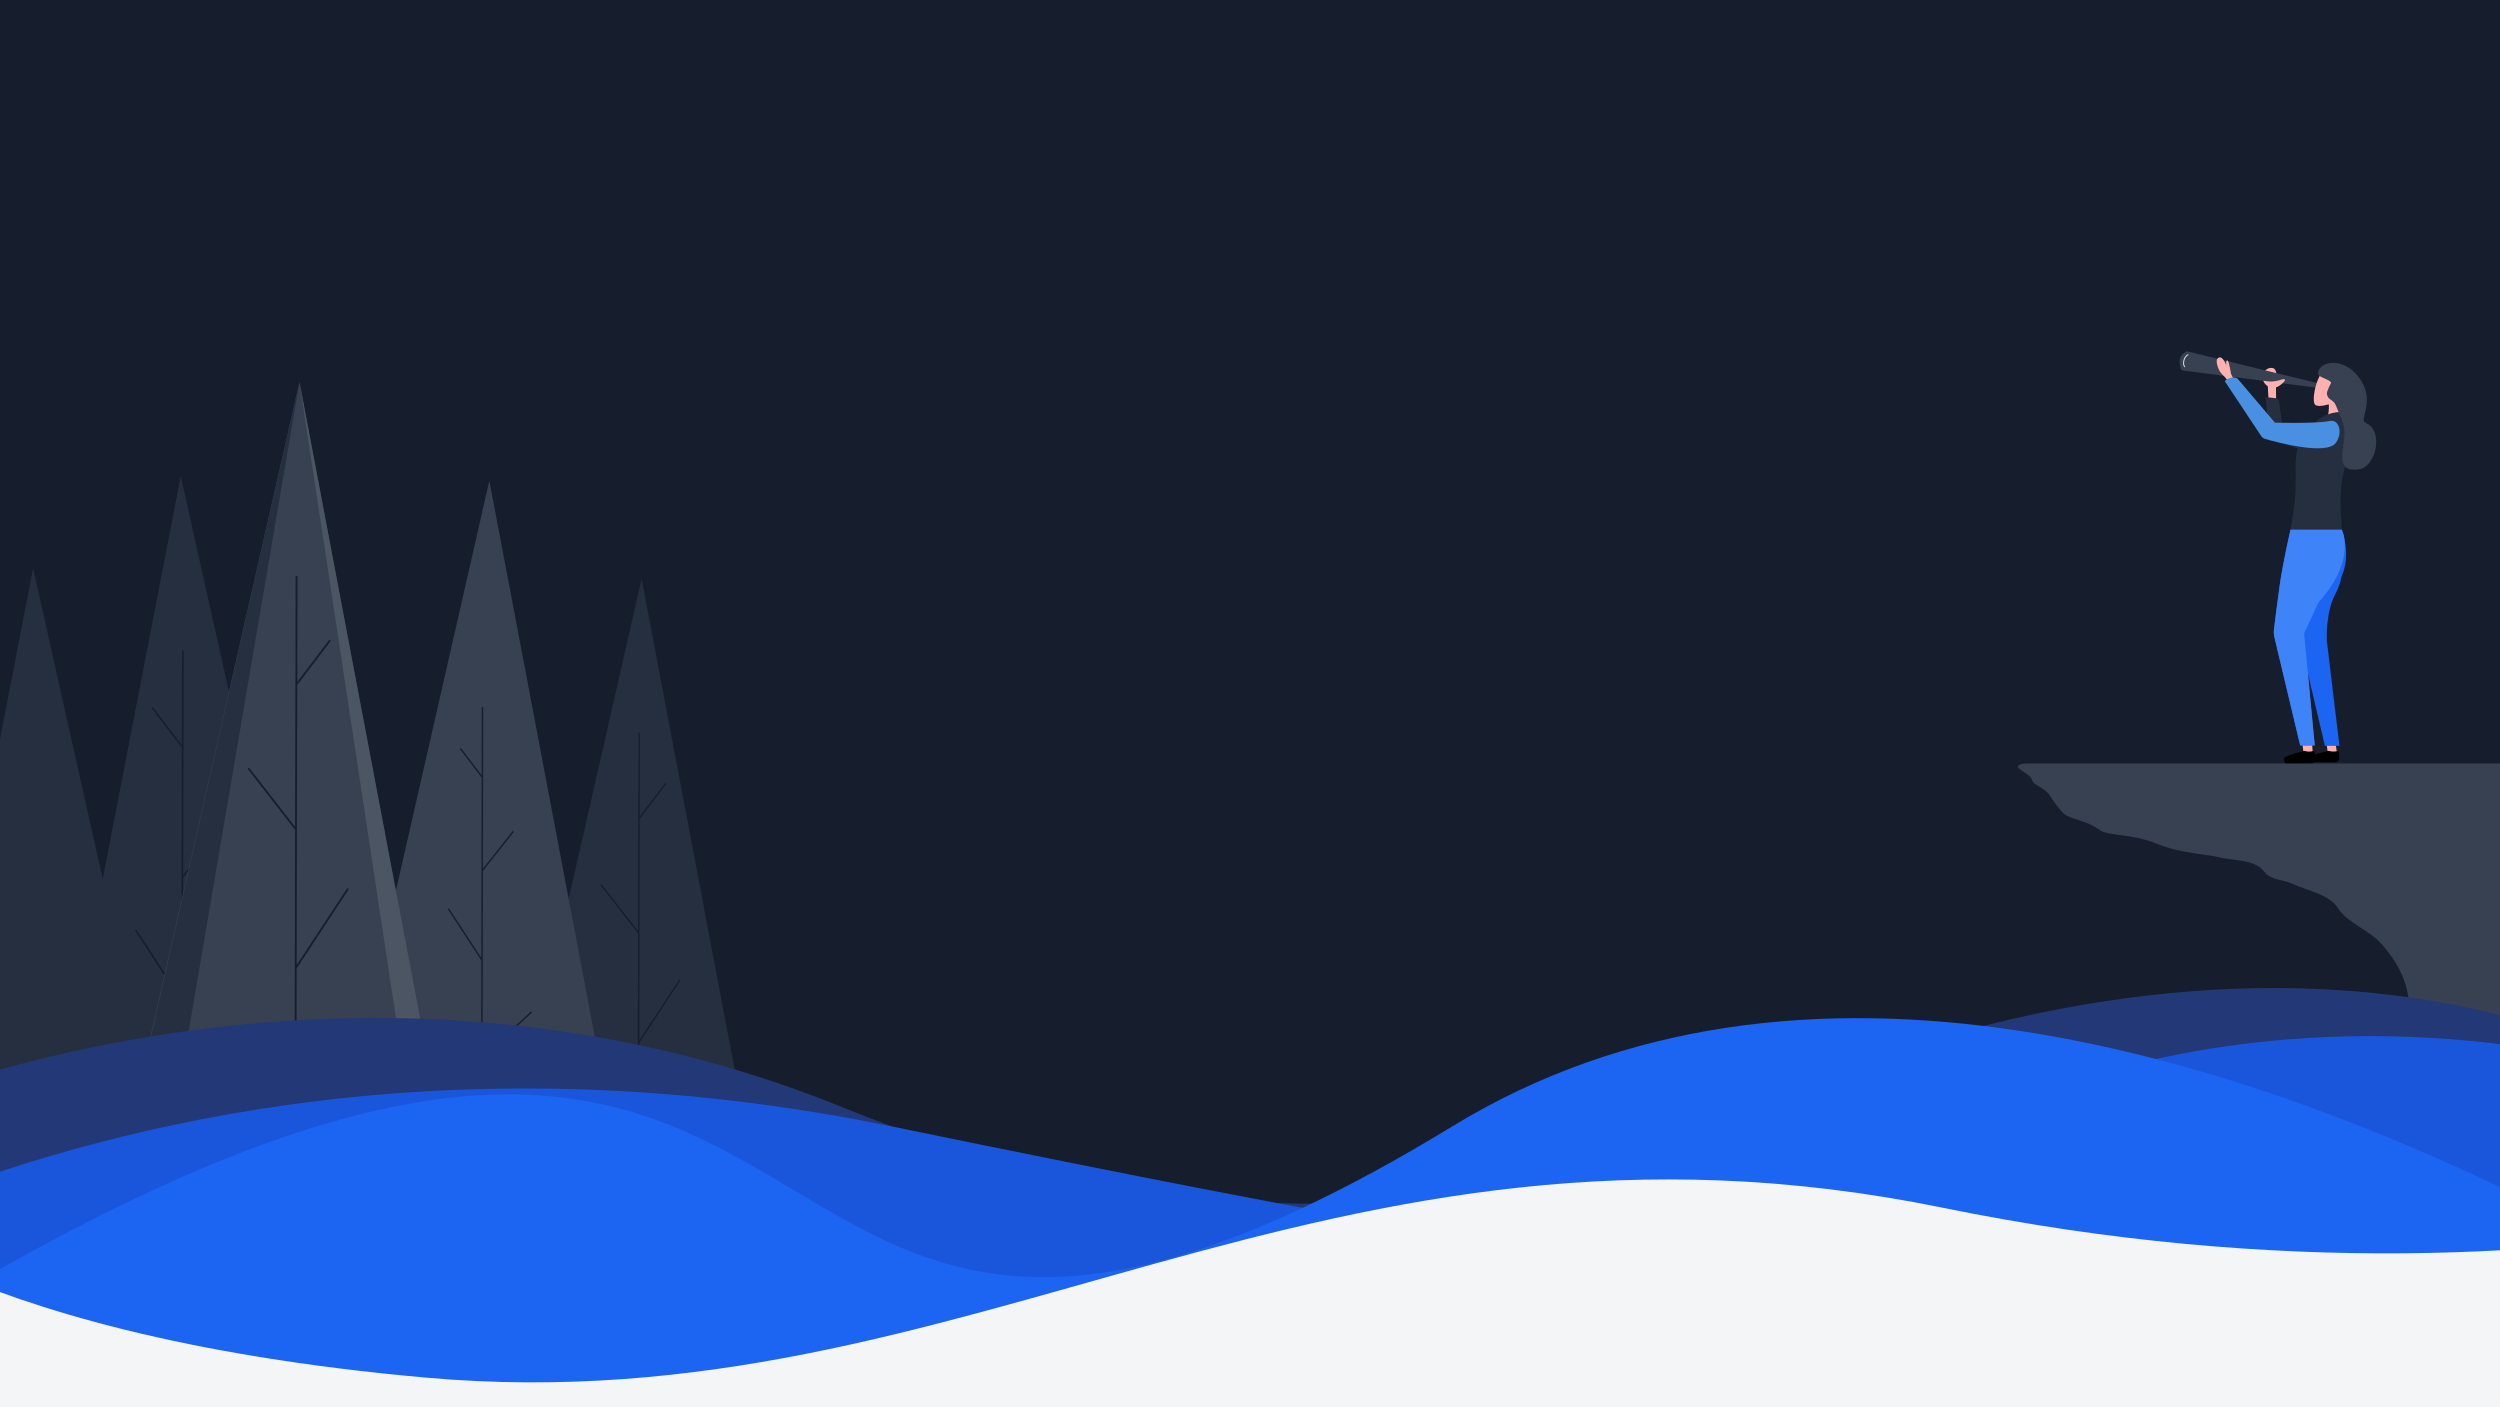
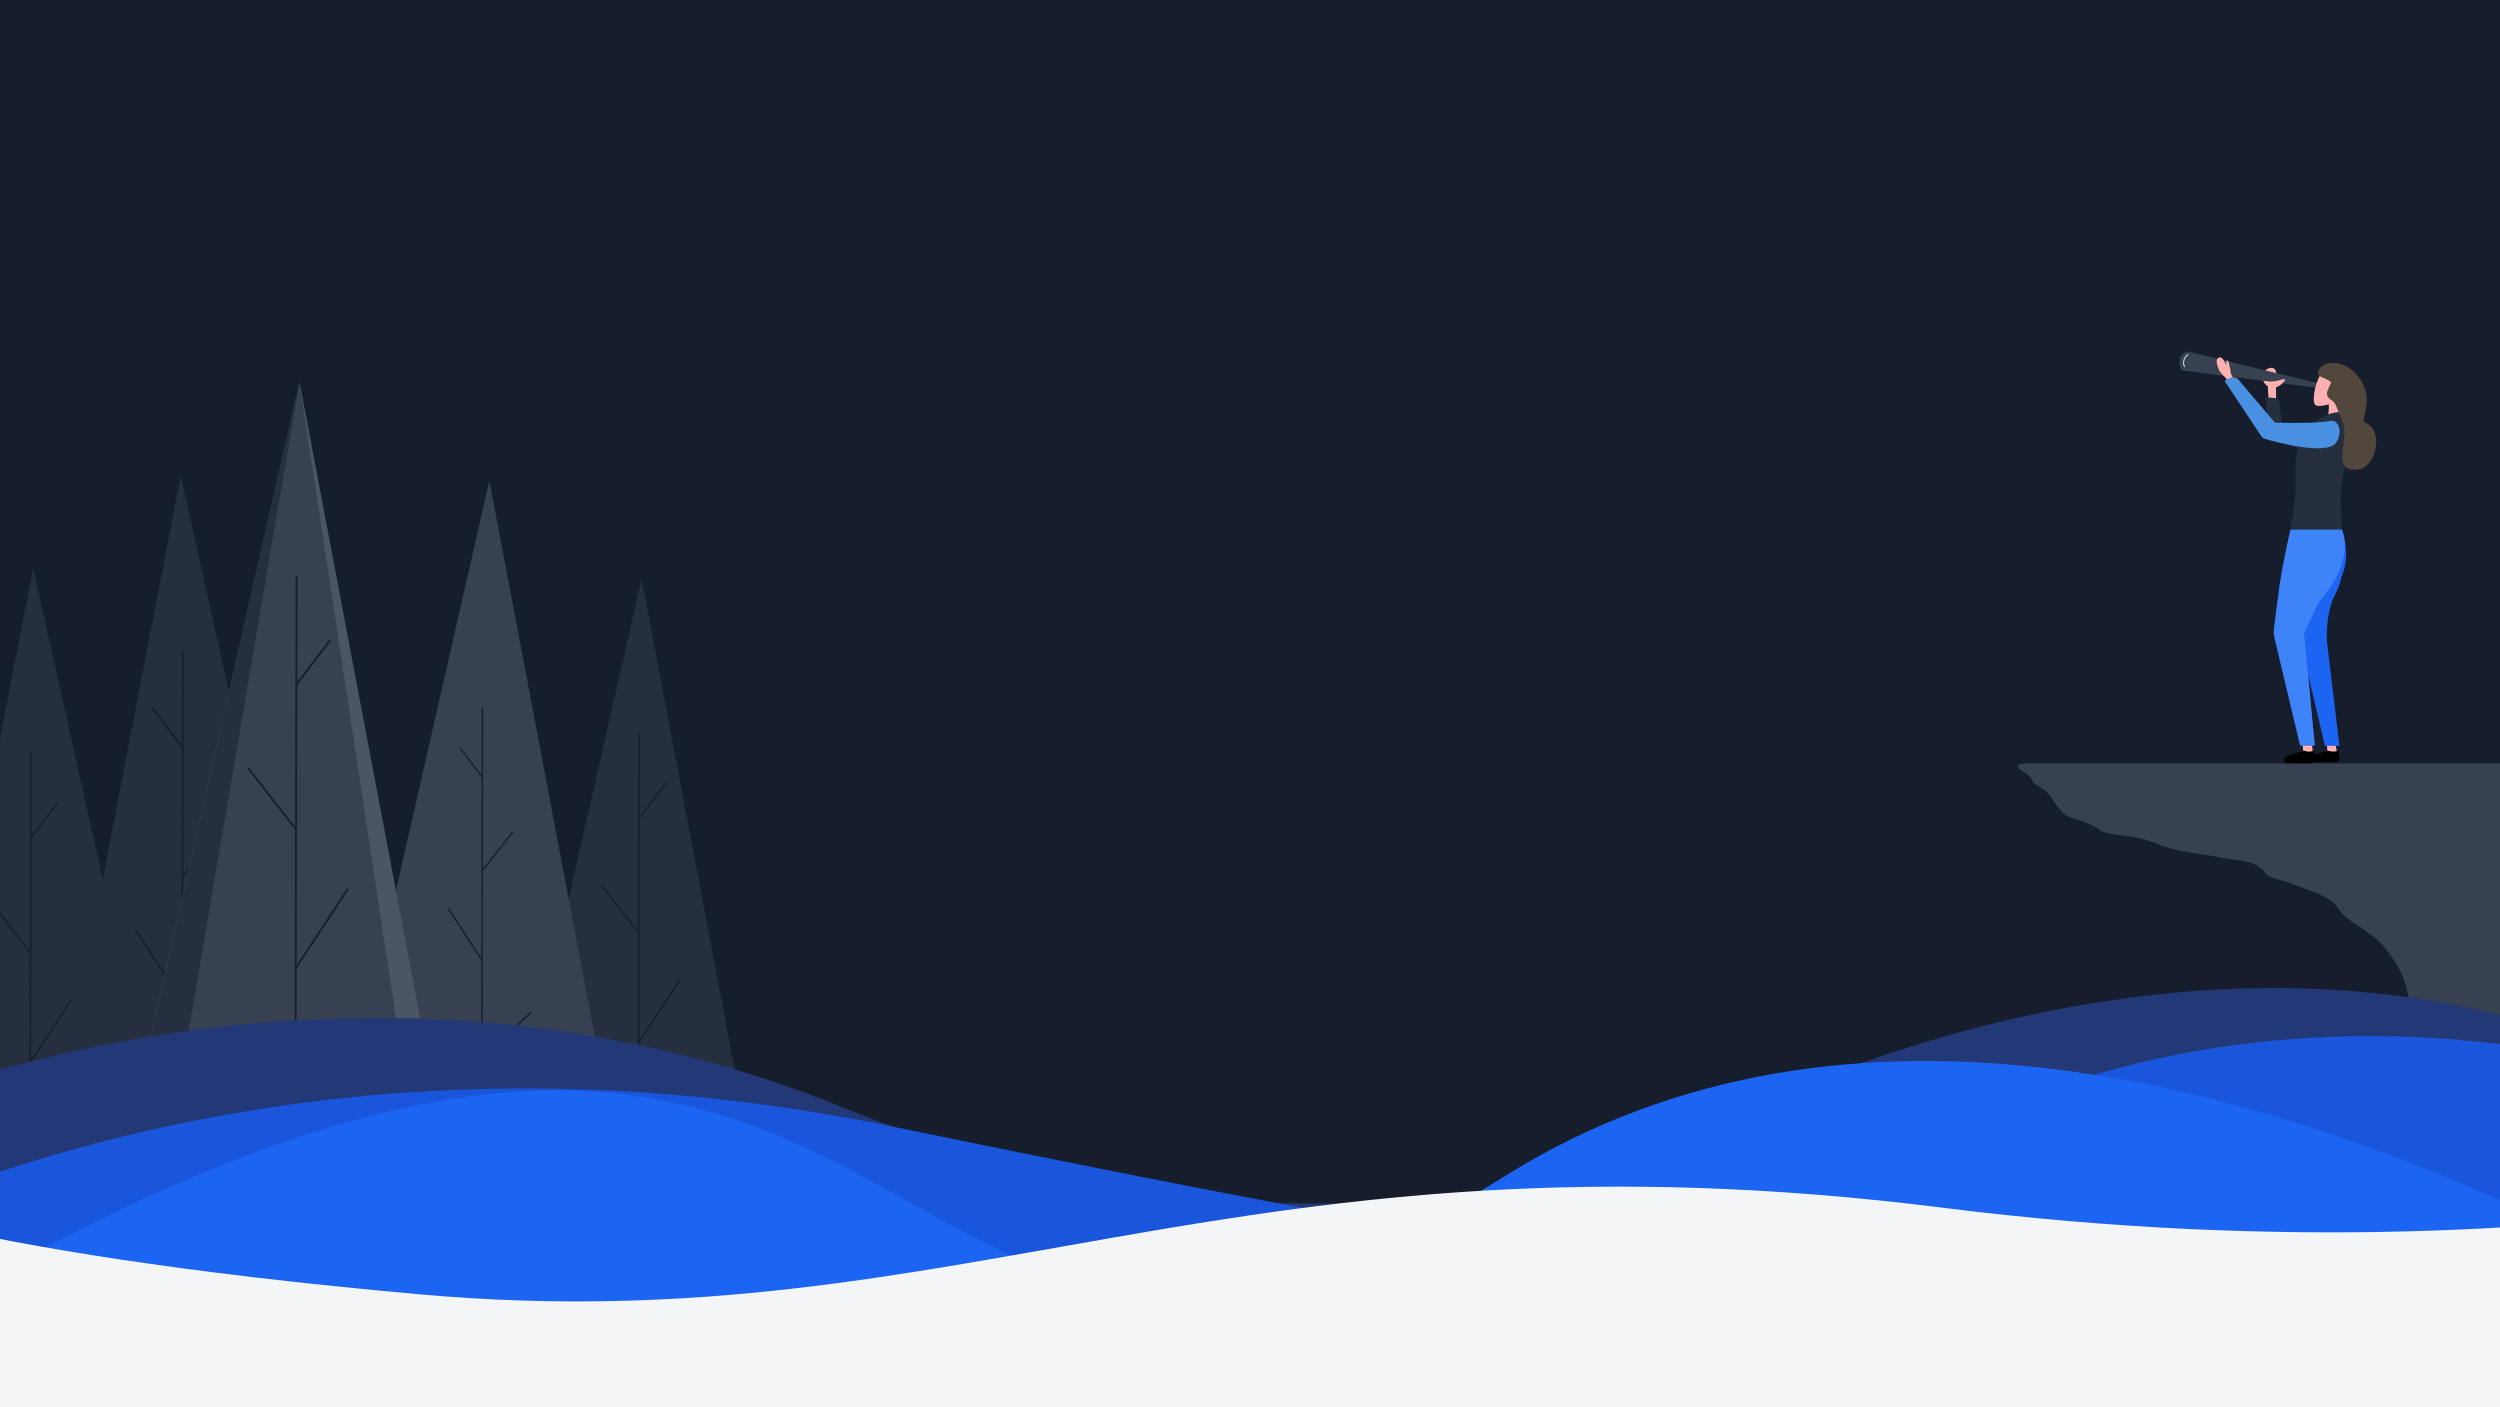
<svg xmlns="http://www.w3.org/2000/svg" viewBox="0 0 1920 1080">
  <defs>
-     <style>.a{fill:#161e2e;}.b,.c{fill:#252f3f;}.b,.f,.g,.l,.m,.n,.o{fill-rule:evenodd;}.d,.e,.h,.k{fill:none;stroke-linecap:round;}.d,.e,.h{stroke:#161e2e;}.d{stroke-width:1.29px;}.e{stroke-width:1.14px;}.f,.j{fill:#374151;}.g{fill:#4b5563;}.h{stroke-width:1.44px;}.i,.l{fill:#ffb0b0;}.k{stroke:#d2d6dc;stroke-width:0.81px;}.m{fill:#4a90e2;}.n,.s{fill:#1c64f2;}.o{fill:#3f83f8;}.p{stroke:#000;stroke-width:1.26px;}.q{fill:#233876;}.r{fill:#1a56db;}.t{fill:#f4f5f7;}</style>
+     <style>.a{fill:#161e2e;}.b,.c{fill:#252f3f;}.b,.f,.g,.l,.m,.n,.o{fill-rule:evenodd;}.d,.e,.h,.k{fill:none;stroke-linecap:round;}.d,.e,.h{stroke:#161e2e;}.d{stroke-width:1.29px;}.e{stroke-width:1.14px;}.f,.j{fill:#374151;}.g{fill:#4b5563;}.h{stroke-width:1.44px;}.i,.l{fill:#ffb0b0;}.k{stroke:#d2d6dc;stroke-width:0.81px;}.m{fill:#4a90e2;}.n,.t{fill:#1c64f2;}.o{fill:#3f83f8;}.p{stroke:#000;stroke-width:1.26px;}.q{fill:#51473c;}.r{fill:#233876;}.s{fill:#1a56db;}.u{fill:#f4f5f7;}</style>
  </defs>
  <rect class="a" width="1920" height="1080" />
  <path class="b" d="M138.86,366,281.2,1002.19l-265.42-.51.74-3.65-99.78-.19L25.44,436.38h0l.73,3.46L79,675.63ZM-232.76,575.43l96.22,429.78-179.32-.34Zm597.5,430.75,127.5-559.24.55-2.19h0l106.54,561.88Z" />
  <path class="c" d="M39.86,1001.72l99-635.72L15.78,1001.68Z" />
  <path class="d" d="M139.43,1018.15l.13-65.85m.87-452.4-.14,74.24M139.91,769l-35.47-54.42M139.91,769l.19-95.4m-.19,95.4-.2,103.8m.39-199,32.73-41.53M140.1,673.74l.19-99.6m0,0L117.36,544m22.35,328.76,52.63-48.24m-52.63,48.24-.15,79.72m0,0-35.45-62.82" />
  <path class="e" d="M490,1021.56l.11-58.74m.77-399.68-.13,65.49m-.33,172.2,31.47-47.91m-31.47,47.91.16-84.27m-.16,84.27-.18,91.58m.34-175.85-28.75-36.73m28.75,36.73.17-87.93m0,0L511.09,602M490.28,892.41,444,849.63m46.25,42.78-.13,70.41m0,0,31.48-55.39" />
  <path class="f" d="M230,293.39,68.32,1003.24l163.26.31-.18,1.28H232l35.57.07h0l104.34.2,0,16.23a1.05,1.05,0,0,0,1.09,1.1,1.18,1.18,0,0,0,1.1-1.09l0-16.24,98.32.19h0l24.08.05L375.82,369.19h0L303.89,684.82Zm146.15,75.8ZM-143.45,518Zm-94,486.15,40.5.08-.19,1.09h.55l30.47.06h0l22.62,0,0,11.31a.87.87,0,0,0,.91.92.87.87,0,0,0,.92-.91l0-11.31,64.76.12,0,15a1.06,1.06,0,0,0,1.09,1.1,1.06,1.06,0,0,0,1.1-1.1l0-15,83.54.17h0l20.62,0h0L-73.66,462.27h0l-41.39,182-28.22-126.47h0l-94.15,486.33Z" />
  <path class="g" d="M337.75,1003.75,230,293.39l134.72,710.42Z" />
  <path class="b" d="M108.82,1003.31,230,293.39l-161,709.85Z" />
  <path class="h" d="M226.62,1023.06l.14-74.79m1-505.3-.16,82.82m-.42,217.62L267,682.93m-39.88,60.48.2-106.53m-.2,106.53-.23,115.84m.43-222.19-36.21-46.58m36.21,46.58L227.58,526m0-.18,25.6-33.7M226.93,859.25l-58.45-53.93m58.45,53.93-.17,89m0,0,39.91-70" />
  <path class="e" d="M369.85,917.55l.09-48m.63-326-.1,53.45M370.2,737.5l-25.65-39.27M370.2,737.5l.13-68.77m-.13,68.77-.15,74.79m.28-143.56,23.59-29.87m-23.59,29.87.14-71.69m0,0L353.91,575.3m16.14,237,37.83-34.77m-37.83,34.77-.11,57.46m0-.18-25.63-45.29" />
+   <path class="e" d="M22.84,1036.61,23,977.87m.77-399.68-.12,65.49m-.34,172.21L54.73,768M23.26,815.89l.17-84.28m-.17,84.28-.17,91.57m.34-175.85L-5.32,694.89m28.75,36.72.17-87.93m0,0,20.3-26.59M23.09,907.46l-46.25-42.78m46.25,42.78L23,977.87m0,0,31.49-55.39" />
  <path class="f" d="M1992.55,586.42h-436s-13,0-3,6,5,7,10,10c14.19,8.51,8,7.37,20,21,5.79,6.6,16.68,5.2,29,14,7,5,23.8,2.37,43.87,10.58,18.13,7.42,39.51,8.23,46.43,10.06,12.32,3.28,28.7,1.36,36.28,11.62,4.57,6.2,14.28,5.8,21.23,9,12.48,5.71,28.45,8.07,35.39,19,6.8,10.73,23.38,16.62,32.22,26.19,16.25,17.58,25.14,38,21.58,61.54-15,99,267-71,222-129S1992.55,586.42,1992.55,586.42Z" />
  <path class="i" d="M1745.8,282.75c2.36.65,2.77,5.5,3.15,6.78h-10.09s-.72-3.18.8-4.86A6.1,6.1,0,0,1,1745.8,282.75Z" />
  <path class="j" d="M1676.56,284.59l102,13.05c1.87-1.79,2.23-2.08,1.28-3.38l-99.72-24.34a2,2,0,0,0-1.52.24c-4.7,3-5.47,6.17-3.78,12.92A2,2,0,0,0,1676.56,284.59Z" />
  <path class="k" d="M1680.36,272.46c-2.41.94-4.67,6.25-2.58,9.18" />
  <path class="l" d="M1800.55,306.14s8.74-12.27-5.25-22.27-20.74,22.27-17.54,26.67c1.42,1.94,6,1.3,10.77,0,.21,4.16-.14,8.74-2.25,12.53l13-2.61V306.67Zm-25.06,263,.74,9.31h-7.07l-1.49-11.54h7.82Zm19.35,9.31-1.49-9.68v-1.86h-7.07l1.49,11.54Z" />
  <path class="i" d="M1738.11,292.41l4.54.5s1.44.37,5.3-.28c2.83-.47,5.31-1.85,6.73-1.31,1.35.71-3.74,5.37-6.71,6.19l.08,13.24-5.67-1.88-.74-12.28h0a8.33,8.33,0,0,1-3.09-3.33Z" />
  <path class="b" d="M1766.45,338.68a54.43,54.43,0,0,0-3.42,20.57c.14,6.26.19,14.73-.28,21.17C1762,391,1759,407.23,1759,407.23h39.09l.37-.38c0-3.94-.47-8.1-.65-12-.25-5.74-.5-15.28.28-22.2,1.61-14.37,9.68-35.74,9.68-35.74s-3.35-20.47-9.68-20.47c-4.27,0-14.1.69-23.29,11.14C1771.09,328.89,1768.35,333.67,1766.45,338.68Z" />
  <path class="c" d="M1769,346l-26-9-3-32,7.44.75a3.25,3.25,0,0,1,2.9,2.8L1753,328l24,7Z" />
  <path class="l" d="M1713.45,287.12s-1.63-9.39-2.37-10c-1.91-1.51-1.26,3.54-1.26,3.54s-3.18-9.18-6.84-5.21c-1.58,1.72.46,7.69,2.12,10.27a35.33,35.33,0,0,0,3.82,4.1l2.41,3.23,4.15-1.68Z" />
  <path class="m" d="M1718.84,291.26l28.3,33.33s31.76.91,42.1-1.29c7.29-1.55,10.2,9.21,4.67,16.83-7.1,9.78-45.05-.39-54.22-3a5.58,5.58,0,0,1-3.13-2.3l-27.94-42.09C1710.47,290.57,1715.85,288.37,1718.84,291.26Z" />
  <path class="n" d="M1772.45,517.17l13.09,55.67h11.16L1787,492.06s-1.12-22,6.7-36.11a45.39,45.39,0,0,0,4.56-13.1c7.84-17,.28-36,.28-36h-39.46s-5.72,24.81-8.19,42.06c-1.9,13.19-3.74,28.31-4.49,34.61a16.69,16.69,0,0,0,.35,5.93l19.77,83.05h11.17Z" />
  <path class="o" d="M1780.67,462.57c29.52-32.65,17.9-55.75,17.9-55.75h-39.46s-5.71,24.81-8.19,42.06c-1.9,13.19-3.74,28.31-4.49,34.61a16.69,16.69,0,0,0,.35,5.93l19.77,83.05h11.17l-8.19-86Z" />
  <path class="p" d="M1796.09,582.3l-.5-5a11.86,11.86,0,0,1-7.08,0s-14.14,3-15.26,4.84c-.52.87.75,2.6.75,2.6h19.86A2.23,2.23,0,0,0,1796.09,582.3Z" />
  <path class="p" d="M1777.5,583.06l-.52-5.75c-3.2.83-4.69.74-7,0,0,0-14.06,3.28-15.17,5.32-.53,1,.74,2.87.74,2.87h19.76A2.24,2.24,0,0,0,1777.5,583.06Z" />
-   <path class="j" d="M1813.83,293.2c-11.77-20.35-33.65-16.26-33.65-6.18,0,2.65,7.69,3.72,10.19,6.76,0,0-3.55,6.82-3.33,8.59.63,5.14,5,4.19,6.9,9,3.11,8,6.6,13.59,6.6,20.36,0,14.52-7.76,31.37,11.09,28.72,13.14-1.84,19.47-29.65,5.23-35.67C1811.24,322.44,1823.59,310.08,1813.83,293.2Z" />
-   <path class="q" d="M-108.73,859.07S255.74,690.7,648.63,851s680.29,8.05,680.29,8.05,487.81-260.67,854.32,58.71l224.13,393.59-2721.17-57.2Z" />
-   <path class="r" d="M2394.19,1019.29c-343.37-298.14-749.46-254.18-944-121-111.43,76.3.66,124.27-764.94-33.11-596.19-122.56-978,179.9-978,179.9l-110.75,342,3116.7,21Z" />
-   <path class="s" d="M-302.09,1171.06C768.57,400.22,441.68,1276.17,1115.58,864.92c533.09-325.32,1355.07,410.85,1355.07,410.85l242.59,271L-646,1585.47S-494.18,1309.36-302.09,1171.06Z" />
-   <path class="t" d="M-142.41,912.82S-46.46,1024.69,326.94,1058c420.62,37.53,687.12-228.18,1165-130.48,519.3,106.17,868-62.6,868-62.6l10.55,720.55H-646Z" />
+   <path class="q" d="M1813.83,293.2c-11.77-20.35-33.65-16.26-33.65-6.18,0,2.65,7.69,3.72,10.19,6.76,0,0-3.55,6.82-3.33,8.59.63,5.14,5,4.19,6.9,9,3.11,8,6.6,13.59,6.6,20.36,0,14.52-7.76,31.37,11.09,28.72,13.14-1.84,19.47-29.65,5.23-35.67C1811.24,322.44,1823.59,310.08,1813.83,293.2Z" />
+   <path class="r" d="M-108.73,859.07S255.74,690.7,648.63,851s680.29,8.05,680.29,8.05,487.81-260.67,854.32,58.71l224.13,393.59-2721.17-57.2Z" />
+   <path class="s" d="M2394.19,1019.29c-343.37-298.14-749.46-254.18-944-121-111.43,76.3.66,124.27-764.94-33.11-596.19-122.56-978,179.9-978,179.9l-110.75,342,3116.7,21Z" />
+   <path class="t" d="M-302.09,1171.06c1070.66-770.84,894.25,85.62,1457-267.3,529.07-331.82,1315.76,372,1315.76,372l242.59,271L-646,1585.47S-494.18,1309.36-302.09,1171.06Z" />
+   <path class="u" d="M-142.41,912.82s91.8,47.95,465.19,81.26c420.62,37.53,627.06-134.83,1169.12-66.56,525.89,66.23,868-62.6,868-62.6l10.55,720.55H-646Z" />
</svg>
